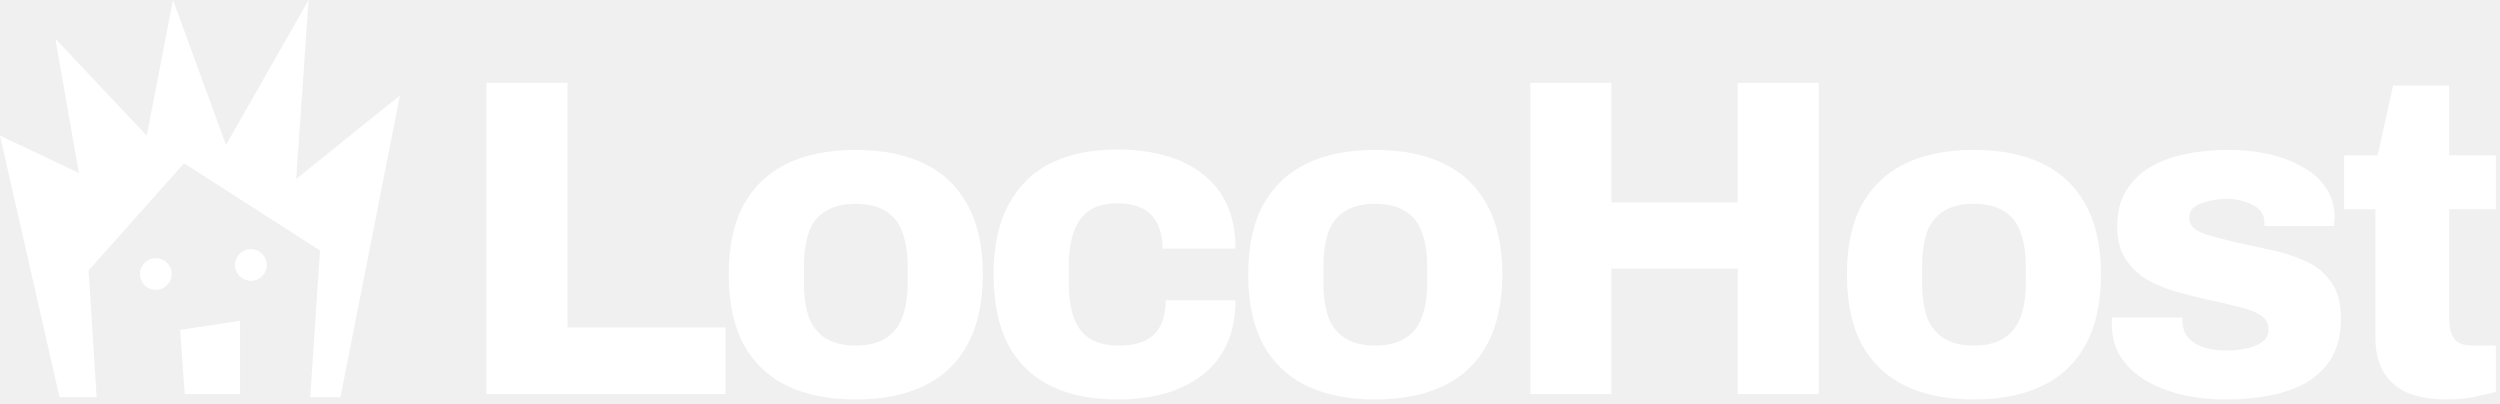
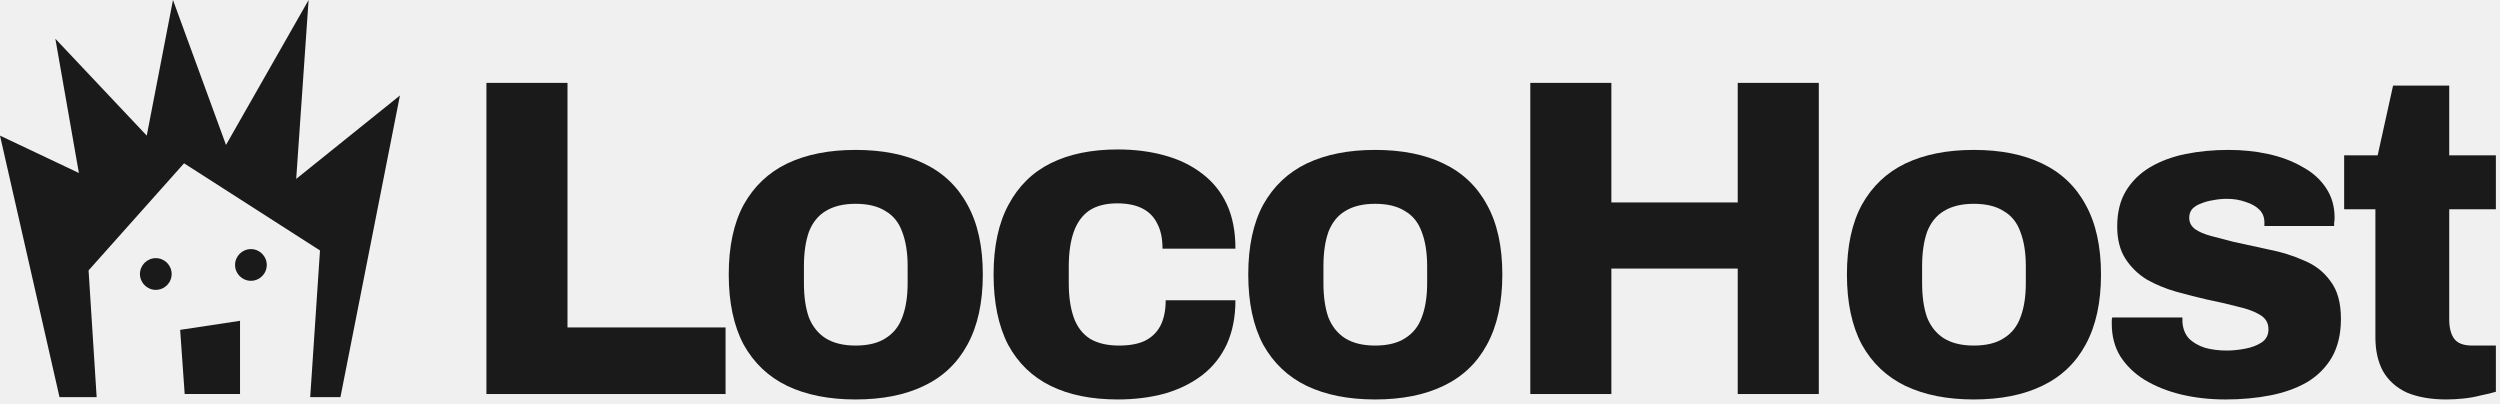
<svg xmlns="http://www.w3.org/2000/svg" width="552" height="89" viewBox="0 0 552 89" fill="none">
-   <path d="M107.403 87V18.3H125.303V72.3H160.203V87H107.403Z" fill="white" />
-   <path d="M188.907 88.2C183.041 88.2 178.007 87.2 173.807 85.2C169.674 83.2 166.474 80.167 164.207 76.1C162.007 71.967 160.907 66.8 160.907 60.6C160.907 54.4 162.007 49.267 164.207 45.2C166.474 41.133 169.674 38.1 173.807 36.1C178.007 34.1 183.041 33.1 188.907 33.1C194.841 33.1 199.874 34.1 204.007 36.1C208.207 38.1 211.407 41.133 213.607 45.2C215.874 49.267 217.007 54.4 217.007 60.6C217.007 66.8 215.874 71.967 213.607 76.1C211.407 80.167 208.207 83.2 204.007 85.2C199.874 87.2 194.841 88.2 188.907 88.2ZM188.907 76.3C191.641 76.3 193.841 75.767 195.507 74.7C197.241 73.633 198.474 72.1 199.207 70.1C200.007 68.033 200.407 65.5 200.407 62.5V58.8C200.407 55.8 200.007 53.267 199.207 51.2C198.474 49.133 197.241 47.6 195.507 46.6C193.841 45.533 191.641 45 188.907 45C186.241 45 184.041 45.533 182.307 46.6C180.641 47.6 179.407 49.133 178.607 51.2C177.874 53.267 177.507 55.8 177.507 58.8V62.5C177.507 65.5 177.874 68.033 178.607 70.1C179.407 72.1 180.641 73.633 182.307 74.7C184.041 75.767 186.241 76.3 188.907 76.3Z" fill="white" />
-   <path d="M246.784 88.2C240.984 88.2 236.051 87.2 231.984 85.2C227.917 83.2 224.784 80.167 222.584 76.1C220.451 71.967 219.384 66.8 219.384 60.6C219.384 54.4 220.484 49.267 222.684 45.2C224.884 41.067 228.017 38 232.084 36C236.151 34 241.051 33 246.784 33C250.517 33 253.951 33.433 257.084 34.3C260.284 35.167 263.051 36.5 265.384 38.3C267.784 40.1 269.617 42.367 270.884 45.1C272.151 47.833 272.784 51.1 272.784 54.9H256.684C256.684 52.633 256.284 50.767 255.484 49.3C254.751 47.833 253.651 46.733 252.184 46C250.717 45.267 248.884 44.9 246.684 44.9C244.151 44.9 242.084 45.433 240.484 46.5C238.951 47.567 237.817 49.133 237.084 51.2C236.351 53.267 235.984 55.833 235.984 58.9V62.5C235.984 65.5 236.351 68.033 237.084 70.1C237.817 72.167 239.017 73.733 240.684 74.8C242.351 75.8 244.484 76.3 247.084 76.3C249.351 76.3 251.217 75.967 252.684 75.3C254.217 74.567 255.384 73.467 256.184 72C256.984 70.467 257.384 68.567 257.384 66.3H272.784C272.784 69.967 272.151 73.2 270.884 76C269.617 78.733 267.817 81 265.484 82.8C263.151 84.6 260.384 85.967 257.184 86.9C253.984 87.767 250.517 88.2 246.784 88.2Z" fill="white" />
-   <path d="M303.615 88.2C297.748 88.2 292.714 87.2 288.514 85.2C284.381 83.2 281.181 80.167 278.914 76.1C276.714 71.967 275.615 66.8 275.615 60.6C275.615 54.4 276.714 49.267 278.914 45.2C281.181 41.133 284.381 38.1 288.514 36.1C292.714 34.1 297.748 33.1 303.615 33.1C309.548 33.1 314.581 34.1 318.714 36.1C322.914 38.1 326.114 41.133 328.314 45.2C330.581 49.267 331.715 54.4 331.715 60.6C331.715 66.8 330.581 71.967 328.314 76.1C326.114 80.167 322.914 83.2 318.714 85.2C314.581 87.2 309.548 88.2 303.615 88.2ZM303.615 76.3C306.348 76.3 308.548 75.767 310.214 74.7C311.948 73.633 313.181 72.1 313.914 70.1C314.714 68.033 315.115 65.5 315.115 62.5V58.8C315.115 55.8 314.714 53.267 313.914 51.2C313.181 49.133 311.948 47.6 310.214 46.6C308.548 45.533 306.348 45 303.615 45C300.948 45 298.748 45.533 297.014 46.6C295.348 47.6 294.114 49.133 293.314 51.2C292.581 53.267 292.214 55.8 292.214 58.8V62.5C292.214 65.5 292.581 68.033 293.314 70.1C294.114 72.1 295.348 73.633 297.014 74.7C298.748 75.767 300.948 76.3 303.615 76.3Z" fill="white" />
-   <path d="M337.891 87V18.3H355.791V44.7H383.691V18.3H401.591V87H383.691V59.3H355.791V87H337.891Z" fill="white" />
-   <path d="M435.802 88.2C429.935 88.2 424.902 87.2 420.702 85.2C416.569 83.2 413.369 80.167 411.102 76.1C408.902 71.967 407.802 66.8 407.802 60.6C407.802 54.4 408.902 49.267 411.102 45.2C413.369 41.133 416.569 38.1 420.702 36.1C424.902 34.1 429.935 33.1 435.802 33.1C441.735 33.1 446.769 34.1 450.902 36.1C455.102 38.1 458.302 41.133 460.502 45.2C462.769 49.267 463.902 54.4 463.902 60.6C463.902 66.8 462.769 71.967 460.502 76.1C458.302 80.167 455.102 83.2 450.902 85.2C446.769 87.2 441.735 88.2 435.802 88.2ZM435.802 76.3C438.535 76.3 440.735 75.767 442.402 74.7C444.135 73.633 445.369 72.1 446.102 70.1C446.902 68.033 447.302 65.5 447.302 62.5V58.8C447.302 55.8 446.902 53.267 446.102 51.2C445.369 49.133 444.135 47.6 442.402 46.6C440.735 45.533 438.535 45 435.802 45C433.135 45 430.935 45.533 429.202 46.6C427.535 47.6 426.302 49.133 425.502 51.2C424.769 53.267 424.402 55.8 424.402 58.8V62.5C424.402 65.5 424.769 68.033 425.502 70.1C426.302 72.1 427.535 73.633 429.202 74.7C430.935 75.767 433.135 76.3 435.802 76.3Z" fill="white" />
-   <path d="M491.379 88.2C487.912 88.2 484.645 87.833 481.579 87.1C478.579 86.367 475.912 85.3 473.579 83.9C471.312 82.5 469.512 80.767 468.179 78.7C466.912 76.633 466.279 74.233 466.279 71.5C466.279 71.233 466.279 71 466.279 70.8C466.279 70.533 466.312 70.3 466.379 70.1H481.879C481.879 70.233 481.879 70.4 481.879 70.6C481.879 70.733 481.879 70.867 481.879 71C481.945 72.467 482.412 73.7 483.279 74.7C484.212 75.633 485.412 76.333 486.879 76.8C488.345 77.2 489.945 77.4 491.679 77.4C492.945 77.4 494.279 77.267 495.679 77C497.145 76.733 498.379 76.267 499.379 75.6C500.379 74.933 500.879 73.967 500.879 72.7C500.879 71.3 500.245 70.233 498.979 69.5C497.779 68.767 496.145 68.167 494.079 67.7C492.079 67.167 489.912 66.667 487.579 66.2C485.245 65.667 482.879 65.067 480.479 64.4C478.145 63.733 475.979 62.833 473.979 61.7C472.045 60.5 470.479 58.967 469.279 57.1C468.079 55.233 467.479 52.867 467.479 50C467.479 46.933 468.112 44.333 469.379 42.2C470.712 40 472.512 38.233 474.779 36.9C477.045 35.567 479.645 34.6 482.579 34C485.579 33.4 488.745 33.1 492.079 33.1C495.145 33.1 498.045 33.4 500.779 34C503.579 34.6 506.079 35.533 508.279 36.8C510.545 38 512.312 39.567 513.579 41.5C514.845 43.367 515.479 45.567 515.479 48.1C515.479 48.433 515.445 48.8 515.379 49.2C515.379 49.533 515.379 49.767 515.379 49.9H499.979V49.1C499.979 47.967 499.612 47.033 498.879 46.3C498.145 45.567 497.145 45 495.879 44.6C494.612 44.133 493.212 43.9 491.679 43.9C490.679 43.9 489.679 44 488.679 44.2C487.745 44.333 486.879 44.567 486.079 44.9C485.279 45.167 484.612 45.567 484.079 46.1C483.612 46.633 483.379 47.3 483.379 48.1C483.379 49.1 483.812 49.933 484.679 50.6C485.545 51.2 486.712 51.7 488.179 52.1C489.712 52.5 491.379 52.933 493.179 53.4C495.645 53.933 498.245 54.5 500.979 55.1C503.712 55.633 506.279 56.433 508.679 57.5C511.145 58.5 513.112 60.033 514.579 62.1C516.112 64.1 516.879 66.867 516.879 70.4C516.879 73.733 516.212 76.567 514.879 78.9C513.545 81.167 511.712 83 509.379 84.4C507.045 85.733 504.345 86.7 501.279 87.3C498.212 87.9 494.912 88.2 491.379 88.2Z" fill="white" />
-   <path d="M540.189 88.2C536.789 88.2 533.889 87.7 531.489 86.7C529.155 85.633 527.389 84.067 526.189 82C525.055 79.933 524.489 77.433 524.489 74.5V46.2H517.589V34.3H524.989L528.389 18.9H540.789V34.3H551.089V46.2H540.789V70.5C540.789 72.367 541.155 73.8 541.889 74.8C542.622 75.8 543.955 76.3 545.889 76.3H551.089V86.5C550.222 86.767 549.122 87.033 547.789 87.3C546.522 87.633 545.222 87.867 543.889 88C542.555 88.133 541.322 88.2 540.189 88.2Z" fill="white" />
-   <path d="M65.402 39.5L88.306 21.083L75.167 87.694H68.495L70.656 55.306L40.639 36.056L19.556 59.704L21.341 87.694H13.139L0 29.944L17.417 38.194L12.223 8.556L32.402 29.944L38.194 0L49.902 32L68.139 0L65.402 39.5Z" fill="white" />
-   <path d="M53 87H40.777L39.777 72.833L53 70.833V87Z" fill="white" />
-   <path d="M34.402 57C36.335 57 37.902 58.567 37.902 60.5C37.902 62.433 36.335 64 34.402 64C32.469 64 30.902 62.433 30.902 60.5C30.902 58.567 32.469 57 34.402 57Z" fill="white" />
-   <path d="M55.402 55C57.335 55 58.902 56.567 58.902 58.5C58.902 60.433 57.335 62 55.402 62C53.469 62 51.902 60.433 51.902 58.5C51.902 56.567 53.469 55 55.402 55Z" fill="white" />
+   <path d="M107.403 87V18.3H125.303V72.3H160.203V87H107.403Z" fill="#1a1a1a" />
+   <path d="M188.907 88.2C183.041 88.2 178.007 87.2 173.807 85.2C169.674 83.2 166.474 80.167 164.207 76.1C162.007 71.967 160.907 66.8 160.907 60.6C160.907 54.4 162.007 49.267 164.207 45.2C166.474 41.133 169.674 38.1 173.807 36.1C178.007 34.1 183.041 33.1 188.907 33.1C194.841 33.1 199.874 34.1 204.007 36.1C208.207 38.1 211.407 41.133 213.607 45.2C215.874 49.267 217.007 54.4 217.007 60.6C217.007 66.8 215.874 71.967 213.607 76.1C211.407 80.167 208.207 83.2 204.007 85.2C199.874 87.2 194.841 88.2 188.907 88.2ZM188.907 76.3C191.641 76.3 193.841 75.767 195.507 74.7C197.241 73.633 198.474 72.1 199.207 70.1C200.007 68.033 200.407 65.5 200.407 62.5V58.8C200.407 55.8 200.007 53.267 199.207 51.2C198.474 49.133 197.241 47.6 195.507 46.6C193.841 45.533 191.641 45 188.907 45C186.241 45 184.041 45.533 182.307 46.6C180.641 47.6 179.407 49.133 178.607 51.2C177.874 53.267 177.507 55.8 177.507 58.8V62.5C177.507 65.5 177.874 68.033 178.607 70.1C179.407 72.1 180.641 73.633 182.307 74.7C184.041 75.767 186.241 76.3 188.907 76.3Z" fill="#1a1a1a" />
+   <path d="M246.784 88.2C240.984 88.2 236.051 87.2 231.984 85.2C227.917 83.2 224.784 80.167 222.584 76.1C220.451 71.967 219.384 66.8 219.384 60.6C219.384 54.4 220.484 49.267 222.684 45.2C224.884 41.067 228.017 38 232.084 36C236.151 34 241.051 33 246.784 33C250.517 33 253.951 33.433 257.084 34.3C260.284 35.167 263.051 36.5 265.384 38.3C267.784 40.1 269.617 42.367 270.884 45.1C272.151 47.833 272.784 51.1 272.784 54.9H256.684C256.684 52.633 256.284 50.767 255.484 49.3C254.751 47.833 253.651 46.733 252.184 46C250.717 45.267 248.884 44.9 246.684 44.9C244.151 44.9 242.084 45.433 240.484 46.5C238.951 47.567 237.817 49.133 237.084 51.2C236.351 53.267 235.984 55.833 235.984 58.9V62.5C235.984 65.5 236.351 68.033 237.084 70.1C237.817 72.167 239.017 73.733 240.684 74.8C242.351 75.8 244.484 76.3 247.084 76.3C249.351 76.3 251.217 75.967 252.684 75.3C254.217 74.567 255.384 73.467 256.184 72C256.984 70.467 257.384 68.567 257.384 66.3H272.784C272.784 69.967 272.151 73.2 270.884 76C269.617 78.733 267.817 81 265.484 82.8C263.151 84.6 260.384 85.967 257.184 86.9C253.984 87.767 250.517 88.2 246.784 88.2Z" fill="#1a1a1a" />
+   <path d="M303.615 88.2C297.748 88.2 292.714 87.2 288.514 85.2C284.381 83.2 281.181 80.167 278.914 76.1C276.714 71.967 275.615 66.8 275.615 60.6C275.615 54.4 276.714 49.267 278.914 45.2C281.181 41.133 284.381 38.1 288.514 36.1C292.714 34.1 297.748 33.1 303.615 33.1C309.548 33.1 314.581 34.1 318.714 36.1C322.914 38.1 326.114 41.133 328.314 45.2C330.581 49.267 331.715 54.4 331.715 60.6C331.715 66.8 330.581 71.967 328.314 76.1C326.114 80.167 322.914 83.2 318.714 85.2C314.581 87.2 309.548 88.2 303.615 88.2ZM303.615 76.3C306.348 76.3 308.548 75.767 310.214 74.7C311.948 73.633 313.181 72.1 313.914 70.1C314.714 68.033 315.115 65.5 315.115 62.5V58.8C315.115 55.8 314.714 53.267 313.914 51.2C313.181 49.133 311.948 47.6 310.214 46.6C308.548 45.533 306.348 45 303.615 45C300.948 45 298.748 45.533 297.014 46.6C295.348 47.6 294.114 49.133 293.314 51.2C292.581 53.267 292.214 55.8 292.214 58.8V62.5C292.214 65.5 292.581 68.033 293.314 70.1C294.114 72.1 295.348 73.633 297.014 74.7C298.748 75.767 300.948 76.3 303.615 76.3Z" fill="#1a1a1a" />
+   <path d="M337.891 87V18.3H355.791V44.7H383.691V18.3H401.591V87H383.691V59.3H355.791V87H337.891Z" fill="#1a1a1a" />
+   <path d="M435.802 88.2C429.935 88.2 424.902 87.2 420.702 85.2C416.569 83.2 413.369 80.167 411.102 76.1C408.902 71.967 407.802 66.8 407.802 60.6C407.802 54.4 408.902 49.267 411.102 45.2C413.369 41.133 416.569 38.1 420.702 36.1C424.902 34.1 429.935 33.1 435.802 33.1C441.735 33.1 446.769 34.1 450.902 36.1C455.102 38.1 458.302 41.133 460.502 45.2C462.769 49.267 463.902 54.4 463.902 60.6C463.902 66.8 462.769 71.967 460.502 76.1C458.302 80.167 455.102 83.2 450.902 85.2C446.769 87.2 441.735 88.2 435.802 88.2ZM435.802 76.3C438.535 76.3 440.735 75.767 442.402 74.7C444.135 73.633 445.369 72.1 446.102 70.1C446.902 68.033 447.302 65.5 447.302 62.5V58.8C447.302 55.8 446.902 53.267 446.102 51.2C445.369 49.133 444.135 47.6 442.402 46.6C440.735 45.533 438.535 45 435.802 45C433.135 45 430.935 45.533 429.202 46.6C427.535 47.6 426.302 49.133 425.502 51.2C424.769 53.267 424.402 55.8 424.402 58.8V62.5C424.402 65.5 424.769 68.033 425.502 70.1C426.302 72.1 427.535 73.633 429.202 74.7C430.935 75.767 433.135 76.3 435.802 76.3Z" fill="#1a1a1a" />
+   <path d="M491.379 88.2C487.912 88.2 484.645 87.833 481.579 87.1C478.579 86.367 475.912 85.3 473.579 83.9C471.312 82.5 469.512 80.767 468.179 78.7C466.912 76.633 466.279 74.233 466.279 71.5C466.279 71.233 466.279 71 466.279 70.8C466.279 70.533 466.312 70.3 466.379 70.1H481.879C481.879 70.233 481.879 70.4 481.879 70.6C481.879 70.733 481.879 70.867 481.879 71C481.945 72.467 482.412 73.7 483.279 74.7C484.212 75.633 485.412 76.333 486.879 76.8C488.345 77.2 489.945 77.4 491.679 77.4C492.945 77.4 494.279 77.267 495.679 77C497.145 76.733 498.379 76.267 499.379 75.6C500.379 74.933 500.879 73.967 500.879 72.7C500.879 71.3 500.245 70.233 498.979 69.5C497.779 68.767 496.145 68.167 494.079 67.7C492.079 67.167 489.912 66.667 487.579 66.2C485.245 65.667 482.879 65.067 480.479 64.4C478.145 63.733 475.979 62.833 473.979 61.7C472.045 60.5 470.479 58.967 469.279 57.1C468.079 55.233 467.479 52.867 467.479 50C467.479 46.933 468.112 44.333 469.379 42.2C470.712 40 472.512 38.233 474.779 36.9C477.045 35.567 479.645 34.6 482.579 34C485.579 33.4 488.745 33.1 492.079 33.1C495.145 33.1 498.045 33.4 500.779 34C503.579 34.6 506.079 35.533 508.279 36.8C510.545 38 512.312 39.567 513.579 41.5C514.845 43.367 515.479 45.567 515.479 48.1C515.479 48.433 515.445 48.8 515.379 49.2C515.379 49.533 515.379 49.767 515.379 49.9H499.979V49.1C499.979 47.967 499.612 47.033 498.879 46.3C498.145 45.567 497.145 45 495.879 44.6C494.612 44.133 493.212 43.9 491.679 43.9C490.679 43.9 489.679 44 488.679 44.2C487.745 44.333 486.879 44.567 486.079 44.9C485.279 45.167 484.612 45.567 484.079 46.1C483.612 46.633 483.379 47.3 483.379 48.1C483.379 49.1 483.812 49.933 484.679 50.6C485.545 51.2 486.712 51.7 488.179 52.1C489.712 52.5 491.379 52.933 493.179 53.4C495.645 53.933 498.245 54.5 500.979 55.1C503.712 55.633 506.279 56.433 508.679 57.5C511.145 58.5 513.112 60.033 514.579 62.1C516.112 64.1 516.879 66.867 516.879 70.4C516.879 73.733 516.212 76.567 514.879 78.9C513.545 81.167 511.712 83 509.379 84.4C507.045 85.733 504.345 86.7 501.279 87.3C498.212 87.9 494.912 88.2 491.379 88.2Z" fill="#1a1a1a" />
+   <path d="M540.189 88.2C536.789 88.2 533.889 87.7 531.489 86.7C529.155 85.633 527.389 84.067 526.189 82C525.055 79.933 524.489 77.433 524.489 74.5V46.2H517.589V34.3H524.989L528.389 18.9H540.789V34.3H551.089V46.2H540.789V70.5C540.789 72.367 541.155 73.8 541.889 74.8C542.622 75.8 543.955 76.3 545.889 76.3H551.089V86.5C550.222 86.767 549.122 87.033 547.789 87.3C546.522 87.633 545.222 87.867 543.889 88C542.555 88.133 541.322 88.2 540.189 88.2Z" fill="#1a1a1a" />
+   <path d="M65.402 39.5L88.306 21.083L75.167 87.694H68.495L70.656 55.306L40.639 36.056L19.556 59.704L21.341 87.694H13.139L0 29.944L17.417 38.194L12.223 8.556L32.402 29.944L38.194 0L49.902 32L68.139 0L65.402 39.5Z" fill="#1a1a1a" />
+   <path d="M53 87H40.777L39.777 72.833L53 70.833V87Z" fill="#1a1a1a" />
+   <path d="M34.402 57C36.335 57 37.902 58.567 37.902 60.5C37.902 62.433 36.335 64 34.402 64C32.469 64 30.902 62.433 30.902 60.5C30.902 58.567 32.469 57 34.402 57Z" fill="#1a1a1a" />
+   <path d="M55.402 55C57.335 55 58.902 56.567 58.902 58.5C58.902 60.433 57.335 62 55.402 62C53.469 62 51.902 60.433 51.902 58.5C51.902 56.567 53.469 55 55.402 55Z" fill="#1a1a1a" />
</svg>
